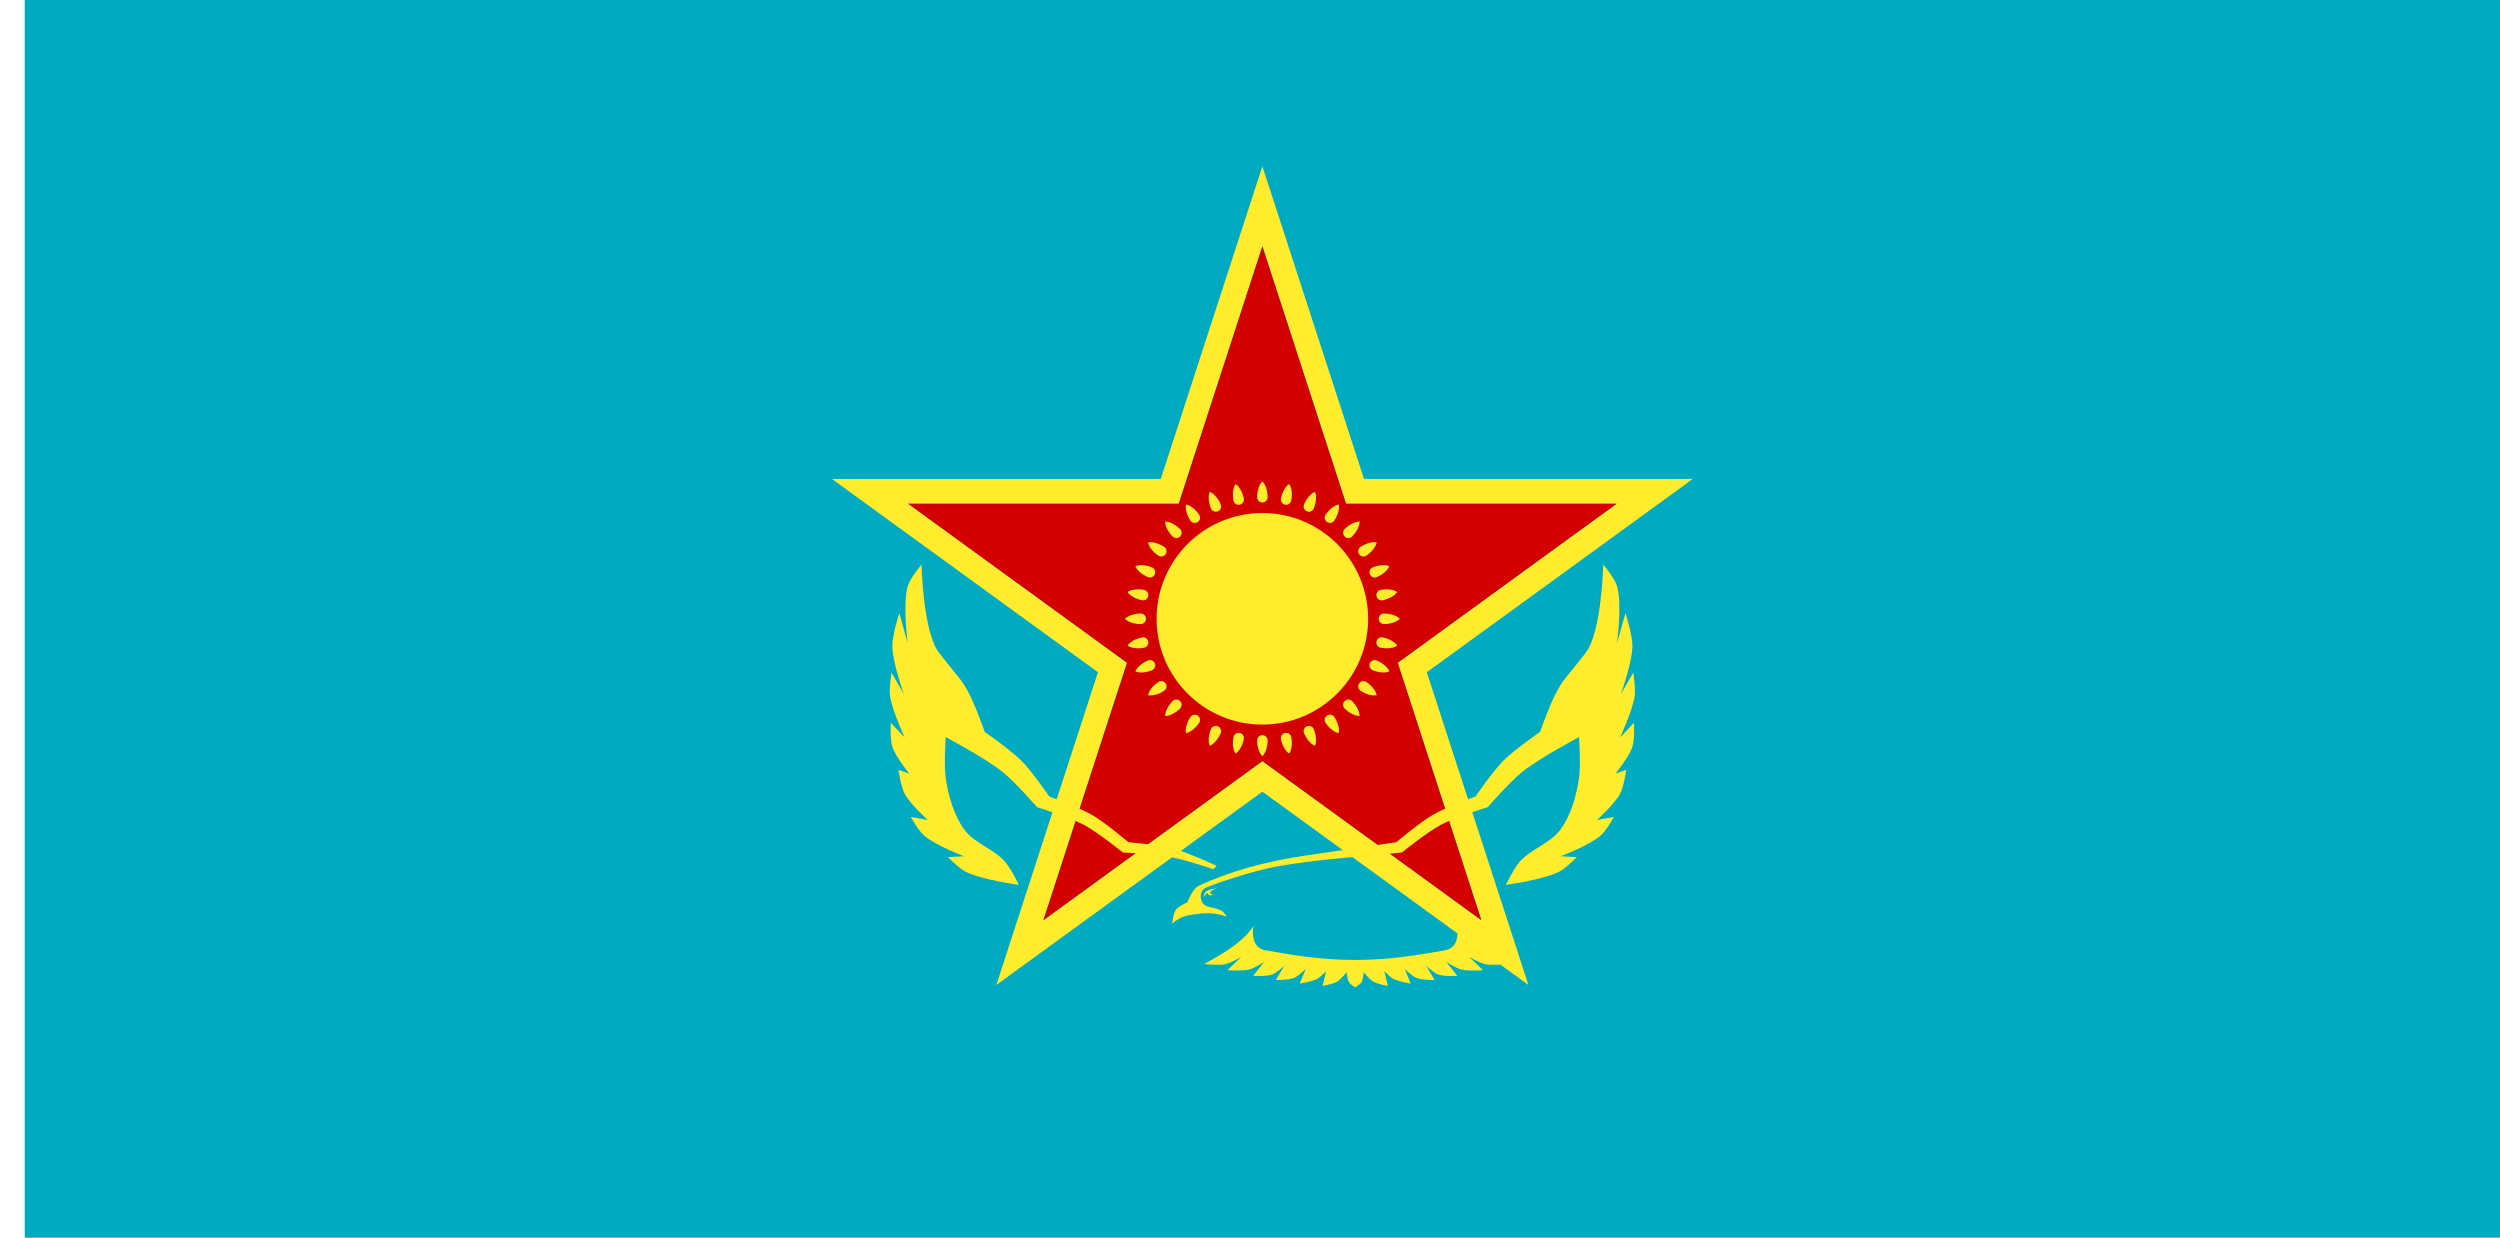
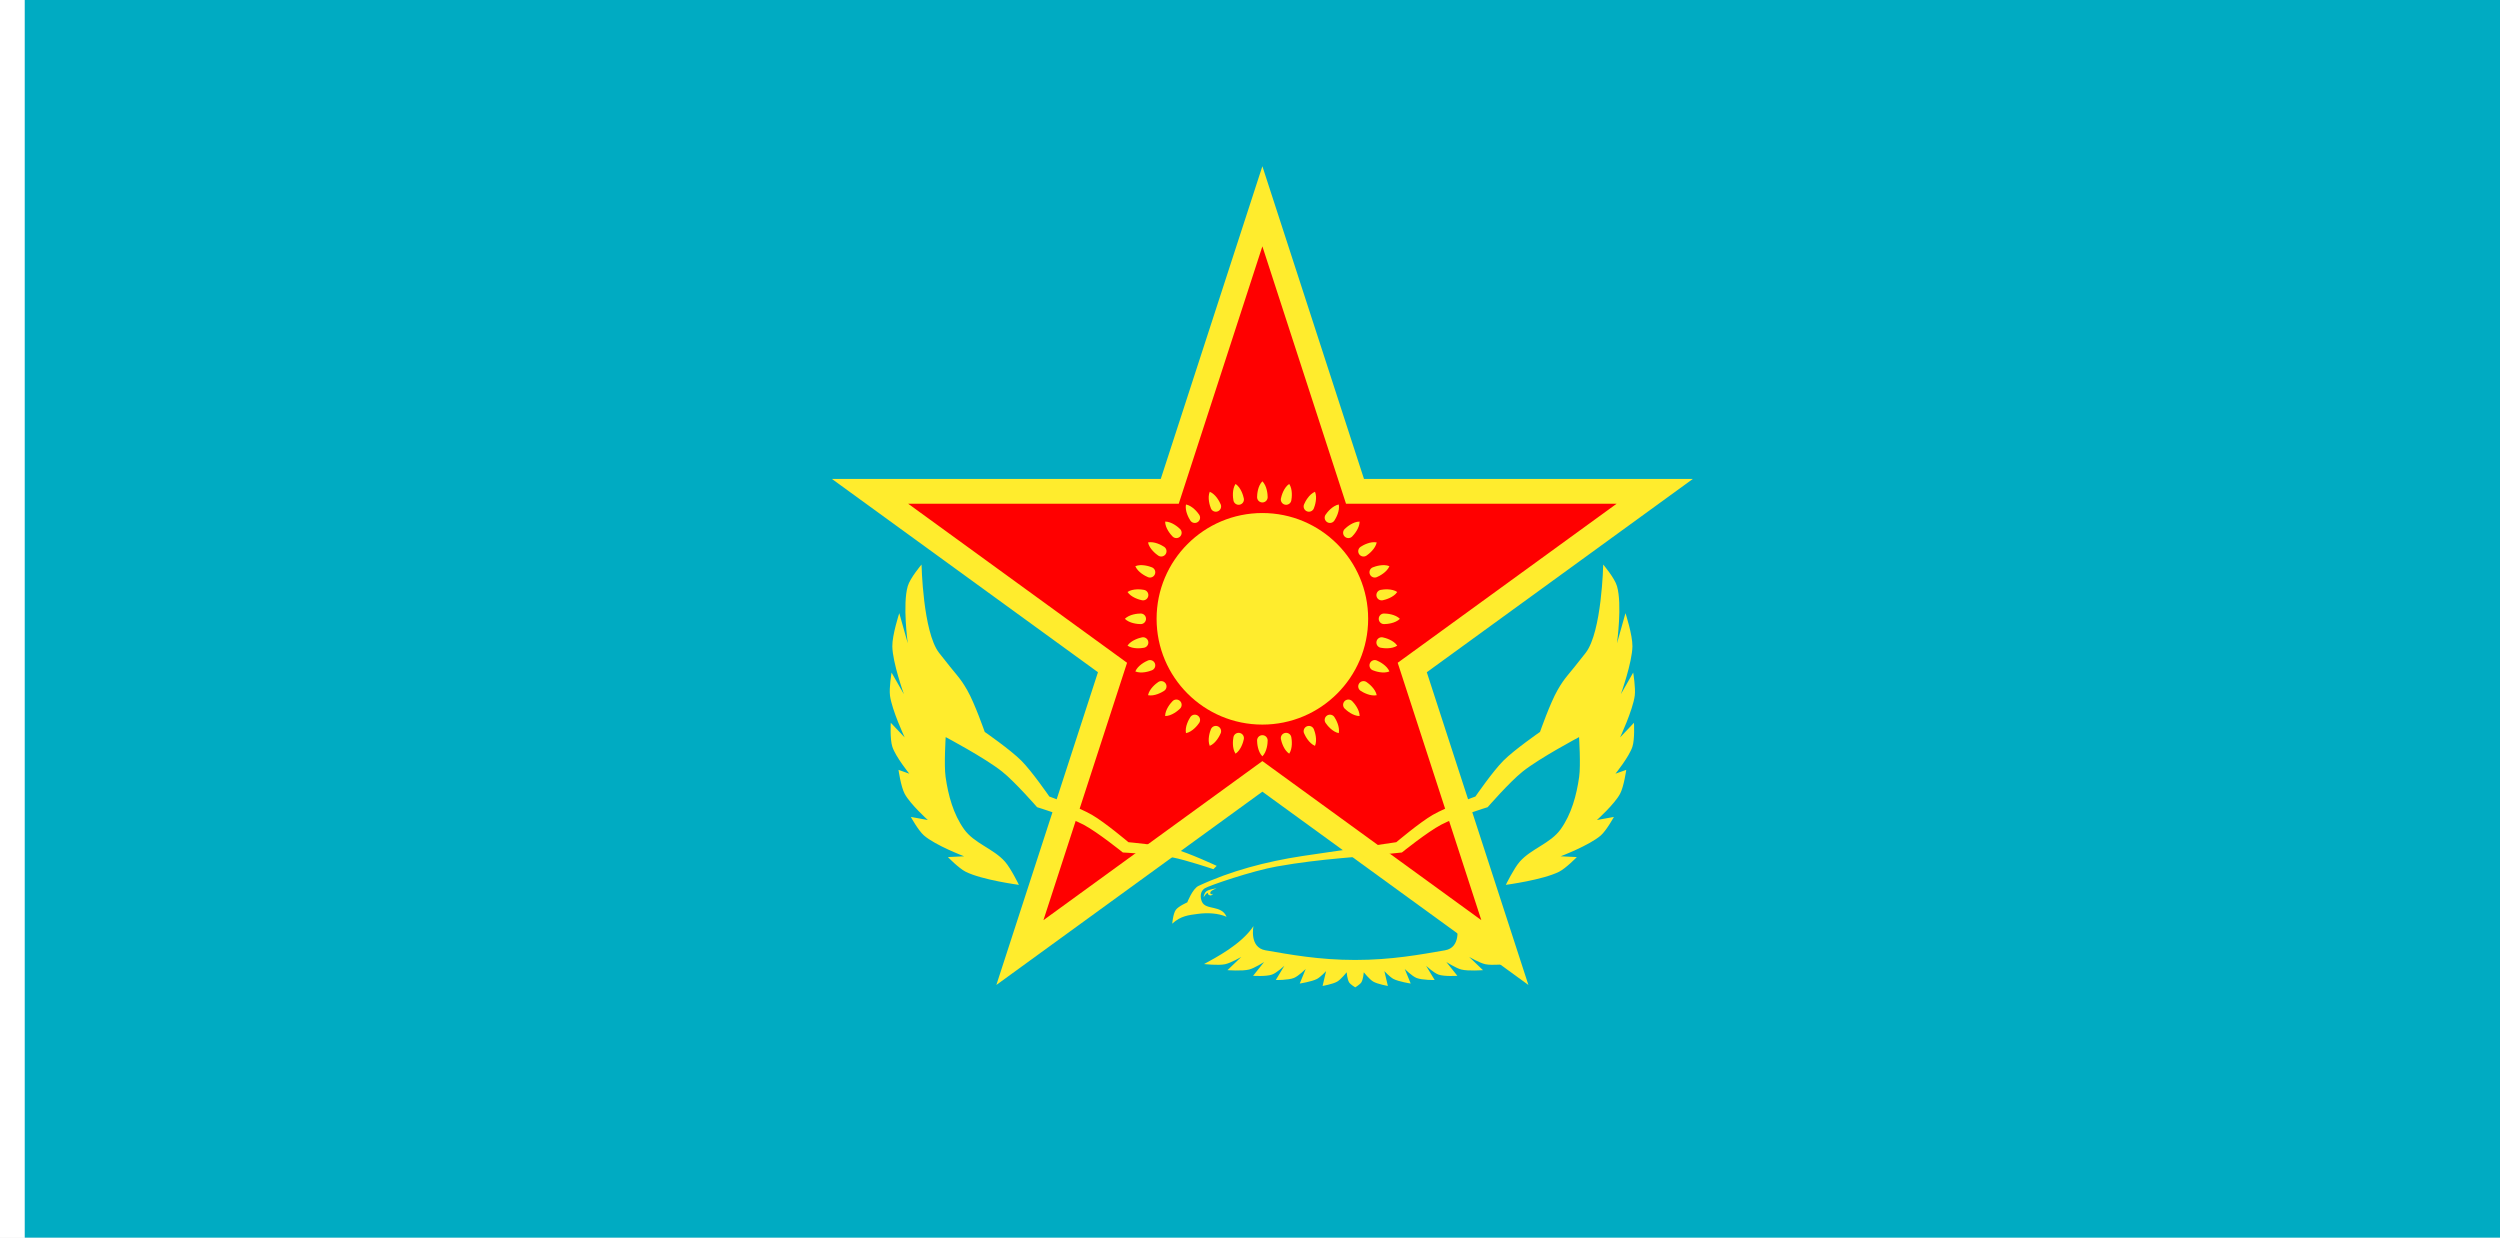
<svg xmlns="http://www.w3.org/2000/svg" width="3636" height="1800" viewBox="0 0 962.025 476.25" version="1.1" id="svg8">
  <defs id="defs2" />
  <g id="layer1" transform="translate(112.3345,-299.2679)">
    <path style="fill:#ffffff;fill-opacity:1;stroke:none;stroke-width:0.512px;stroke-linecap:butt;stroke-linejoin:miter;stroke-opacity:1" d="m -102.81,299.268 h -9.525 v 476.25 h 9.525 z" id="path1079" />
    <path id="path935" d="m 849.69,299.268 h -952.5 v 476.25 h 952.5 z" style="fill:#00abc2;fill-opacity:1;stroke:none;stroke-width:0.516px;stroke-linecap:butt;stroke-linejoin:miter;stroke-opacity:1" />
-     <path style="color:#000000;fill:#ffec2d;stroke-linecap:round;stroke-miterlimit:155;-inkscape-stroke:none;fill-opacity:1" d="M 373.44,363.23 334.338,483.574 H 207.803 l 102.369,74.375 -39.102,120.344 102.369,-74.377 102.371,74.377 -39.102,-120.344 102.369,-74.375 H 412.543 Z m 0,30.828 32.182,99.041 h 104.143 l -84.252,61.213 32.182,99.043 -84.254,-61.213 -84.252,61.213 32.182,-99.043 -84.252,-61.213 h 104.143 z" id="path1" />
-     <path style="color:#000000;fill:#d40000;stroke-linecap:round;stroke-miterlimit:155;-inkscape-stroke:none" d="m 373.44,394.059 32.182,99.041 h 104.143 l -84.252,61.213 32.182,99.043 -84.254,-61.213 -84.252,61.213 32.182,-99.043 -84.252,-61.213 h 104.143 z" id="path2" />
+     <path style="color:#000000;fill:#ffec2d;fill-opacity:1;stroke-linecap:round;stroke-miterlimit:155;-inkscape-stroke:none" d="M 373.44,363.23 334.338,483.574 H 207.803 l 102.369,74.375 -39.102,120.344 102.369,-74.377 102.371,74.377 -39.102,-120.344 102.369,-74.375 H 412.543 Z" id="path1" />
+     <path style="color:#000000;fill:#ff0000;stroke-linecap:round;stroke-miterlimit:155;-inkscape-stroke:none" d="m 373.44,394.059 32.182,99.041 h 104.143 l -84.252,61.213 32.182,99.043 -84.254,-61.213 -84.252,61.213 32.182,-99.043 -84.252,-61.213 h 104.143 z" id="path2" />
    <g id="g1302" style="fill:#ffec2d;fill-opacity:1">
      <path id="path1102" d="m 242.281,516.514 c 0,0 0.53,25.921 6.738,33.959 7.054,9.133 7.846,9.157 10.834,14.354 2.899,5.043 6.745,16.093 6.745,16.093 0,0 9.88,6.84 14.099,11.071 4.116,4.129 10.76,13.788 10.76,13.788 0,0 11.252,4.074 16.404,7.055 5.063,2.93 14.043,10.523 14.043,10.523 0,0 11.867,1.043 17.59,2.58 5.672,1.523 16.368,6.519 16.368,6.519 l -1.277,1.285 c 0,0 -10.453,-3.53 -15.855,-4.564 -6.243,-1.195 -18.978,-1.863 -18.978,-1.863 0,0 -9.668,-7.805 -15.122,-10.699 -5.626,-2.985 -17.882,-6.73 -17.882,-6.73 0,0 -8.466,-9.743 -13.491,-13.735 -6.631,-5.267 -21.681,-13.24 -21.681,-13.24 0,0 -0.681,10.743 -0.042,15.276 1.005,7.139 2.98,14.387 7.129,20.198 3.89,5.449 11.325,7.444 15.743,12.476 2.286,2.603 5.347,8.911 5.347,8.911 0,0 -14.21,-1.888 -20.495,-5.05 -2.639,-1.327 -6.832,-5.644 -6.832,-5.644 l 6.238,-0.297 c 0,0 -11.072,-4.209 -15.446,-8.02 -2.196,-1.913 -5.05,-7.129 -5.05,-7.129 l 6.535,1.188 c 0,0 -6.807,-6.133 -8.911,-10.099 -1.486,-2.8 -2.376,-9.208 -2.376,-9.208 l 4.159,1.485 c 0,0 -5.275,-6.502 -6.535,-10.396 -0.946,-2.927 -0.594,-9.208 -0.594,-9.208 l 5.347,5.644 c 0,0 -4.876,-10.424 -5.644,-16.04 -0.403,-2.95 0.594,-8.911 0.594,-8.911 l 4.753,8.317 c 0,0 -4.357,-12.101 -4.456,-18.416 -0.068,-4.349 2.673,-12.773 2.673,-12.773 l 3.267,11.584 c 0,0 -2.053,-14.947 0,-21.981 0.92,-3.153 5.301,-8.306 5.301,-8.306 z" style="fill:#ffec2d;fill-opacity:1;stroke:none;stroke-width:0.288px;stroke-linecap:butt;stroke-linejoin:miter;stroke-opacity:1" />
      <path style="fill:#ffec2d;fill-opacity:1;stroke:none;stroke-width:0.288px;stroke-linecap:butt;stroke-linejoin:miter;stroke-opacity:1" d="m 379.066,632.683 c 17.722,-3.135 30.966,-3.464 48.062,-5.369 0,0 9.668,-7.805 15.122,-10.699 5.626,-2.985 17.882,-6.73 17.882,-6.73 0,0 8.466,-9.743 13.491,-13.735 6.631,-5.267 21.681,-13.24 21.681,-13.24 0,0 0.681,10.743 0.042,15.276 -1.005,7.139 -2.98,14.387 -7.129,20.198 -3.89,5.449 -11.325,7.444 -15.743,12.476 -2.286,2.603 -5.347,8.911 -5.347,8.911 0,0 14.21,-1.888 20.495,-5.05 2.639,-1.327 6.832,-5.644 6.832,-5.644 l -6.238,-0.297 c 0,0 11.072,-4.209 15.446,-8.02 2.196,-1.913 5.05,-7.129 5.05,-7.129 l -6.535,1.188 c 0,0 6.807,-6.133 8.911,-10.099 1.486,-2.8 2.376,-9.208 2.376,-9.208 l -4.159,1.485 c 0,0 5.275,-6.502 6.535,-10.396 0.946,-2.927 0.594,-9.208 0.594,-9.208 l -5.347,5.644 c 0,0 4.876,-10.424 5.644,-16.04 0.403,-2.95 -0.594,-8.911 -0.594,-8.911 l -4.753,8.317 c 0,0 4.357,-12.101 4.456,-18.416 0.068,-4.349 -2.673,-12.773 -2.673,-12.773 l -3.267,11.584 c 0,0 2.053,-14.947 0,-21.981 -0.92,-3.153 -5.301,-8.306 -5.301,-8.306 h 3e-5 c 0,0 -0.53,25.921 -6.738,33.959 -7.054,9.133 -7.846,9.157 -10.834,14.354 -2.899,5.043 -6.745,16.093 -6.745,16.093 0,0 -9.88,6.84 -14.099,11.071 -4.116,4.129 -10.76,13.788 -10.76,13.788 0,0 -11.252,4.074 -16.404,7.055 -5.063,2.93 -14.043,10.523 -14.043,10.523 -12.001,1.847 -24.148,3.491 -36.208,5.331 -13.977,2.132 -27.651,5.763 -39.888,11.479 -2.323,1.085 -4.34,6.35 -4.34,6.35 0,0 -3.395,1.462 -4.421,2.893 -1.063,1.484 -1.366,5.305 -1.366,5.305 3.226,-3.022 6.389,-3.315 9.886,-3.778 3.66,-0.484 7.751,-0.298 11.018,1.125 -1.956,-4.69 -8,-2.404 -9.478,-5.8 -0.696,-1.6 -0.769,-3.923 1.045,-5.131 1.571,-1.046 18.291,-6.759 27.841,-8.449 z" id="path1108" />
      <path style="fill:#ffec2d;fill-opacity:1;stroke:none;stroke-width:0.265px;stroke-linecap:butt;stroke-linejoin:miter;stroke-opacity:1" d="m 406.801,677.264 c -0.701,-1.118 -0.924,-3.85 -0.924,-3.85 0,0 -2.159,2.709 -3.617,3.572 -1.691,1 -5.65,1.681 -5.65,1.681 l 1.348,-5.698 c 0,0 -2.128,2.283 -3.483,2.998 -2.03,1.072 -6.654,1.777 -6.654,1.777 l 2.295,-5.609 c 0,0 -2.773,2.753 -4.538,3.462 -2.171,0.872 -6.976,0.787 -6.976,0.787 l 3.295,-5.478 c 0,0 -2.919,2.74 -4.753,3.393 -2.29,0.816 -7.279,0.471 -7.279,0.471 l 4.25,-5.32 c 0,0 -3.686,2.376 -5.775,2.903 -2.694,0.68 -8.334,0.24 -8.334,0.24 l 5.337,-5.105 c 0,0 -4.027,2.354 -6.271,2.826 -2.632,0.553 -8.068,-0.071 -8.068,-0.071 4.341,-2.413 14.337,-7.508 19.017,-14.607 0,0 -1.75,8.219 4.604,9.318 9.543,1.65 20.569,3.714 34.546,3.714 13.977,0 25.003,-2.064 34.546,-3.714 6.354,-1.099 4.604,-9.318 4.604,-9.318 4.68,7.099 14.676,12.195 19.017,14.607 0,0 -5.436,0.625 -8.068,0.071 -2.244,-0.472 -6.271,-2.826 -6.271,-2.826 l 5.337,5.105 c 0,0 -5.639,0.44 -8.334,-0.24 -2.089,-0.527 -5.775,-2.903 -5.775,-2.903 l 4.25,5.32 c 0,0 -4.989,0.345 -7.279,-0.471 -1.834,-0.653 -4.753,-3.393 -4.753,-3.393 l 3.295,5.478 c 0,0 -4.804,0.085 -6.976,-0.787 -1.766,-0.709 -4.538,-3.462 -4.538,-3.462 l 2.295,5.609 c 0,0 -4.624,-0.705 -6.654,-1.777 -1.355,-0.715 -3.483,-2.998 -3.483,-2.998 l 1.348,5.698 c 0,0 -3.958,-0.68 -5.65,-1.681 -1.458,-0.863 -3.617,-3.572 -3.617,-3.572 0,0 -0.223,2.731 -0.924,3.85 -0.543,0.867 -2.372,1.946 -2.372,1.946 0,0 -1.829,-1.079 -2.372,-1.946 z" id="path1146" />
      <path style="fill:#ffec2d;fill-opacity:1;stroke:none;stroke-width:0.377px;stroke-linecap:butt;stroke-linejoin:miter;stroke-opacity:1" d="m 355.814,641.107 c 0,0 -3.012,0.361 -4.026,1.224 -0.627,0.534 -0.993,1.803 -0.918,2.142 0.479,-0.6 0.742,-1.216 1.531,-1.685 0,0 0.083,0.577 0.305,0.767 0.238,0.204 0.625,0.333 0.954,0.275 0.384,-0.067 0.883,-0.673 0.883,-0.673 0,0 -0.563,0.299 -0.837,0.214 -0.164,-0.051 -0.259,-0.228 -0.293,-0.376 -0.046,-0.202 0.007,-0.434 0.141,-0.604 0.505,-0.647 2.261,-1.284 2.261,-1.284 z" id="path906" />
    </g>
    <g style="fill:#ffec2d;fill-opacity:1" id="g1096" transform="matrix(0.4273504,0,0,0.4273504,213.8505,323.5678)">
      <circle style="opacity:1;fill:#ffec2d;fill-opacity:1;fill-rule:evenodd;stroke:none;stroke-width:0.743;stroke-linecap:round;stroke-linejoin:round;stroke-miterlimit:4;stroke-dasharray:none;stroke-dashoffset:0;stroke-opacity:1;paint-order:normal" id="path939" cx="373.44" cy="500.351" r="95.25" />
      <path id="path949" d="m 378.203,390.814 c 0,-2.63 -0.625,-10.15 -4.763,-14.287 -4.138,4.138 -4.763,11.657 -4.763,14.287 0,2.63 2.132,4.763 4.763,4.763 2.63,0 4.763,-2.132 4.763,-4.763 z" style="opacity:1;fill:#ffec2d;fill-opacity:1;fill-rule:evenodd;stroke:none;stroke-width:0.037;stroke-linecap:round;stroke-linejoin:round;stroke-miterlimit:4;stroke-dasharray:none;stroke-dashoffset:0;stroke-opacity:1;paint-order:normal" />
      <path style="opacity:1;fill:#ffec2d;fill-opacity:1;fill-rule:evenodd;stroke:none;stroke-width:0.037;stroke-linecap:round;stroke-linejoin:round;stroke-miterlimit:4;stroke-dasharray:none;stroke-dashoffset:0;stroke-opacity:1;paint-order:normal" d="m 378.203,609.889 c 0,2.63 -0.625,10.15 -4.763,14.287 -4.138,-4.138 -4.763,-11.657 -4.763,-14.287 0,-2.63 2.132,-4.763 4.763,-4.763 2.63,0 4.763,2.132 4.763,4.763 z" id="path953" />
      <path style="opacity:1;fill:#ffec2d;fill-opacity:1;fill-rule:evenodd;stroke:none;stroke-width:0.037;stroke-linecap:round;stroke-linejoin:round;stroke-miterlimit:4;stroke-dasharray:none;stroke-dashoffset:0;stroke-opacity:1;paint-order:normal" d="m 263.903,495.589 c -2.63,0 -10.15,0.625 -14.287,4.763 4.138,4.138 11.657,4.762 14.287,4.762 2.63,0 4.763,-2.132 4.763,-4.762 0,-2.63 -2.132,-4.763 -4.763,-4.763 z" id="path877" />
      <path id="path879" d="m 482.978,495.589 c 2.63,0 10.15,0.625 14.287,4.763 -4.138,4.138 -11.657,4.763 -14.287,4.763 -2.63,0 -4.763,-2.132 -4.763,-4.763 0,-2.63 2.132,-4.763 4.763,-4.763 z" style="opacity:1;fill:#ffec2d;fill-opacity:1;fill-rule:evenodd;stroke:none;stroke-width:0.037;stroke-linecap:round;stroke-linejoin:round;stroke-miterlimit:4;stroke-dasharray:none;stroke-dashoffset:0;stroke-opacity:1;paint-order:normal" />
      <path style="opacity:1;fill:#ffec2d;fill-opacity:1;fill-rule:evenodd;stroke:none;stroke-width:0.037;stroke-linecap:round;stroke-linejoin:round;stroke-miterlimit:4;stroke-dasharray:none;stroke-dashoffset:0;stroke-opacity:1;paint-order:normal" d="m 299.353,419.529 c -1.86,-1.86 -7.619,-6.735 -13.47,-6.735 0,5.852 4.875,11.611 6.735,13.47 1.86,1.86 4.875,1.86 6.735,0 1.86,-1.86 1.86,-4.875 0,-6.735 z" id="path881" />
      <path id="path883" d="m 454.263,574.438 c 1.86,1.86 6.735,7.619 6.735,13.47 -5.852,0 -11.611,-4.875 -13.47,-6.735 -1.86,-1.86 -1.86,-4.875 0,-6.735 1.86,-1.86 4.875,-1.86 6.735,0 z" style="opacity:1;fill:#ffec2d;fill-opacity:1;fill-rule:evenodd;stroke:none;stroke-width:0.037;stroke-linecap:round;stroke-linejoin:round;stroke-miterlimit:4;stroke-dasharray:none;stroke-dashoffset:0;stroke-opacity:1;paint-order:normal" />
      <path id="path885" d="m 292.618,574.438 c -1.86,1.86 -6.735,7.619 -6.735,13.47 5.852,0 11.611,-4.875 13.47,-6.735 1.86,-1.86 1.86,-4.875 10e-6,-6.735 -1.86,-1.86 -4.875,-1.86 -6.735,0 z" style="opacity:1;fill:#ffec2d;fill-opacity:1;fill-rule:evenodd;stroke:none;stroke-width:0.037;stroke-linecap:round;stroke-linejoin:round;stroke-miterlimit:4;stroke-dasharray:none;stroke-dashoffset:0;stroke-opacity:1;paint-order:normal" />
      <path style="opacity:1;fill:#ffec2d;fill-opacity:1;fill-rule:evenodd;stroke:none;stroke-width:0.037;stroke-linecap:round;stroke-linejoin:round;stroke-miterlimit:4;stroke-dasharray:none;stroke-dashoffset:0;stroke-opacity:1;paint-order:normal" d="m 447.528,419.529 c 1.86,-1.86 7.619,-6.735 13.47,-6.735 0,5.852 -4.875,11.611 -6.735,13.47 -1.86,1.86 -4.875,1.86 -6.735,0 -1.86,-1.86 -1.86,-4.875 0,-6.735 z" id="path887" />
      <path style="opacity:1;fill:#ffec2d;fill-opacity:1;fill-rule:evenodd;stroke:none;stroke-width:0.037;stroke-linecap:round;stroke-linejoin:round;stroke-miterlimit:4;stroke-dasharray:none;stroke-dashoffset:0;stroke-opacity:1;paint-order:normal" d="m 419.759,400.974 c 1.007,-2.43 3.307,-9.616 1.068,-15.022 -5.406,2.239 -8.861,8.947 -9.868,11.377 -1.007,2.43 0.147,5.216 2.577,6.223 2.43,1.007 5.216,-0.147 6.223,-2.577 z" id="path889" />
      <path id="path891" d="m 335.922,603.373 c -1.007,2.43 -4.461,9.138 -9.868,11.377 -2.239,-5.406 0.061,-12.592 1.068,-15.022 1.007,-2.43 3.792,-3.584 6.223,-2.577 2.43,1.007 3.584,3.792 2.577,6.223 z" style="opacity:1;fill:#ffec2d;fill-opacity:1;fill-rule:evenodd;stroke:none;stroke-width:0.037;stroke-linecap:round;stroke-linejoin:round;stroke-miterlimit:4;stroke-dasharray:none;stroke-dashoffset:0;stroke-opacity:1;paint-order:normal" />
      <path id="path893" d="m 274.064,454.033 c -2.43,-1.007 -9.616,-3.307 -15.022,-1.068 2.239,5.406 8.947,8.861 11.377,9.868 2.43,1.007 5.216,-0.147 6.223,-2.577 1.007,-2.43 -0.147,-5.216 -2.577,-6.223 z" style="opacity:1;fill:#ffec2d;fill-opacity:1;fill-rule:evenodd;stroke:none;stroke-width:0.037;stroke-linecap:round;stroke-linejoin:round;stroke-miterlimit:4;stroke-dasharray:none;stroke-dashoffset:0;stroke-opacity:1;paint-order:normal" />
      <path style="opacity:1;fill:#ffec2d;fill-opacity:1;fill-rule:evenodd;stroke:none;stroke-width:0.037;stroke-linecap:round;stroke-linejoin:round;stroke-miterlimit:4;stroke-dasharray:none;stroke-dashoffset:0;stroke-opacity:1;paint-order:normal" d="m 476.462,537.869 c 2.43,1.007 9.138,4.461 11.377,9.868 -5.406,2.239 -12.592,-0.061 -15.022,-1.068 -2.43,-1.007 -3.584,-3.792 -2.577,-6.223 1.007,-2.43 3.792,-3.584 6.223,-2.577 z" id="path895" />
      <path id="path897" d="m 335.922,397.329 c -1.007,-2.43 -4.461,-9.138 -9.868,-11.377 -2.239,5.406 0.061,12.592 1.068,15.022 1.007,2.43 3.792,3.584 6.223,2.577 2.43,-1.007 3.584,-3.792 2.577,-6.223 z" style="opacity:1;fill:#ffec2d;fill-opacity:1;fill-rule:evenodd;stroke:none;stroke-width:0.037;stroke-linecap:round;stroke-linejoin:round;stroke-miterlimit:4;stroke-dasharray:none;stroke-dashoffset:0;stroke-opacity:1;paint-order:normal" />
      <path style="opacity:1;fill:#ffec2d;fill-opacity:1;fill-rule:evenodd;stroke:none;stroke-width:0.037;stroke-linecap:round;stroke-linejoin:round;stroke-miterlimit:4;stroke-dasharray:none;stroke-dashoffset:0;stroke-opacity:1;paint-order:normal" d="m 419.759,599.728 c 1.007,2.43 3.307,9.616 1.068,15.022 -5.406,-2.239 -8.861,-8.947 -9.868,-11.377 -1.007,-2.43 0.147,-5.216 2.577,-6.223 2.43,-1.007 5.216,0.147 6.223,2.577 z" id="path899" />
      <path style="opacity:1;fill:#ffec2d;fill-opacity:1;fill-rule:evenodd;stroke:none;stroke-width:0.037;stroke-linecap:round;stroke-linejoin:round;stroke-miterlimit:4;stroke-dasharray:none;stroke-dashoffset:0;stroke-opacity:1;paint-order:normal" d="m 270.418,537.869 c -2.43,1.007 -9.138,4.461 -11.377,9.868 5.406,2.239 12.592,-0.061 15.022,-1.068 2.43,-1.007 3.584,-3.792 2.577,-6.222 -1.007,-2.43 -3.792,-3.584 -6.223,-2.577 z" id="path901" />
      <path id="path903" d="m 472.817,454.033 c 2.43,-1.007 9.616,-3.307 15.022,-1.068 -2.239,5.406 -8.947,8.861 -11.377,9.868 -2.43,1.007 -5.216,-0.147 -6.223,-2.577 -1.007,-2.43 0.147,-5.216 2.577,-6.223 z" style="opacity:1;fill:#ffec2d;fill-opacity:1;fill-rule:evenodd;stroke:none;stroke-width:0.037;stroke-linecap:round;stroke-linejoin:round;stroke-miterlimit:4;stroke-dasharray:none;stroke-dashoffset:0;stroke-opacity:1;paint-order:normal" />
      <path style="opacity:1;fill:#ffec2d;fill-opacity:1;fill-rule:evenodd;stroke:none;stroke-width:0.037;stroke-linecap:round;stroke-linejoin:round;stroke-miterlimit:4;stroke-dasharray:none;stroke-dashoffset:0;stroke-opacity:1;paint-order:normal" d="m 399.481,393.848 c 0.513,-2.58 1.367,-10.076 -1.884,-14.942 -4.866,3.251 -6.945,10.504 -7.458,13.084 -0.513,2.58 1.162,5.087 3.742,5.6 2.58,0.513 5.087,-1.162 5.6,-3.742 z" id="path905" />
      <path id="path907" d="m 356.742,608.713 c -0.513,2.58 -2.593,9.833 -7.458,13.084 -3.251,-4.866 -2.397,-12.362 -1.884,-14.942 0.513,-2.58 3.02,-4.255 5.6,-3.742 2.58,0.513 4.255,3.02 3.742,5.6 z" style="opacity:1;fill:#ffec2d;fill-opacity:1;fill-rule:evenodd;stroke:none;stroke-width:0.037;stroke-linecap:round;stroke-linejoin:round;stroke-miterlimit:4;stroke-dasharray:none;stroke-dashoffset:0;stroke-opacity:1;paint-order:normal" />
      <path id="path909" d="m 266.937,474.31 c -2.58,-0.513 -10.076,-1.367 -14.942,1.884 3.251,4.866 10.504,6.945 13.084,7.458 2.58,0.513 5.087,-1.162 5.6,-3.742 0.513,-2.58 -1.162,-5.087 -3.742,-5.6 z" style="opacity:1;fill:#ffec2d;fill-opacity:1;fill-rule:evenodd;stroke:none;stroke-width:0.037;stroke-linecap:round;stroke-linejoin:round;stroke-miterlimit:4;stroke-dasharray:none;stroke-dashoffset:0;stroke-opacity:1;paint-order:normal" />
      <path style="opacity:1;fill:#ffec2d;fill-opacity:1;fill-rule:evenodd;stroke:none;stroke-width:0.037;stroke-linecap:round;stroke-linejoin:round;stroke-miterlimit:4;stroke-dasharray:none;stroke-dashoffset:0;stroke-opacity:1;paint-order:normal" d="m 481.802,517.05 c 2.58,0.513 9.833,2.593 13.084,7.458 -4.866,3.251 -12.362,2.397 -14.942,1.884 -2.58,-0.513 -4.255,-3.02 -3.742,-5.6 0.513,-2.58 3.02,-4.255 5.6,-3.742 z" id="path911" />
      <path id="path913" d="m 316.545,406.628 c -1.461,-2.187 -6.158,-8.092 -11.898,-9.234 -1.142,5.739 2.517,12.339 3.978,14.526 1.461,2.187 4.419,2.775 6.606,1.314 2.187,-1.461 2.775,-4.419 1.314,-6.606 z" style="opacity:1;fill:#ffec2d;fill-opacity:1;fill-rule:evenodd;stroke:none;stroke-width:0.037;stroke-linecap:round;stroke-linejoin:round;stroke-miterlimit:4;stroke-dasharray:none;stroke-dashoffset:0;stroke-opacity:1;paint-order:normal" />
      <path style="opacity:1;fill:#ffec2d;fill-opacity:1;fill-rule:evenodd;stroke:none;stroke-width:0.037;stroke-linecap:round;stroke-linejoin:round;stroke-miterlimit:4;stroke-dasharray:none;stroke-dashoffset:0;stroke-opacity:1;paint-order:normal" d="m 438.256,588.782 c 1.461,2.187 5.119,8.786 3.978,14.526 -5.739,-1.142 -10.436,-7.047 -11.898,-9.234 -1.461,-2.187 -0.873,-5.144 1.314,-6.606 2.187,-1.461 5.144,-0.873 6.606,1.314 z" id="path915" />
      <path style="opacity:1;fill:#ffec2d;fill-opacity:1;fill-rule:evenodd;stroke:none;stroke-width:0.037;stroke-linecap:round;stroke-linejoin:round;stroke-miterlimit:4;stroke-dasharray:none;stroke-dashoffset:0;stroke-opacity:1;paint-order:normal" d="m 279.717,557.247 c -2.187,1.461 -8.092,6.158 -9.234,11.898 5.739,1.142 12.339,-2.517 14.526,-3.978 2.187,-1.461 2.775,-4.419 1.314,-6.606 -1.461,-2.187 -4.419,-2.775 -6.606,-1.314 z" id="path917" />
      <path id="path919" d="m 461.872,435.536 c 2.187,-1.461 8.786,-5.119 14.526,-3.978 -1.142,5.739 -7.047,10.436 -9.234,11.898 -2.187,1.461 -5.144,0.873 -6.606,-1.314 -1.461,-2.187 -0.873,-5.144 1.314,-6.606 z" style="opacity:1;fill:#ffec2d;fill-opacity:1;fill-rule:evenodd;stroke:none;stroke-width:0.037;stroke-linecap:round;stroke-linejoin:round;stroke-miterlimit:4;stroke-dasharray:none;stroke-dashoffset:0;stroke-opacity:1;paint-order:normal" />
      <path id="path921" d="m 438.256,411.92 c 1.461,-2.187 5.119,-8.786 3.978,-14.526 -5.739,1.142 -10.436,7.047 -11.898,9.234 -1.461,2.187 -0.873,5.144 1.314,6.606 2.187,1.461 5.144,0.873 6.606,-1.314 z" style="opacity:1;fill:#ffec2d;fill-opacity:1;fill-rule:evenodd;stroke:none;stroke-width:0.037;stroke-linecap:round;stroke-linejoin:round;stroke-miterlimit:4;stroke-dasharray:none;stroke-dashoffset:0;stroke-opacity:1;paint-order:normal" />
      <path style="opacity:1;fill:#ffec2d;fill-opacity:1;fill-rule:evenodd;stroke:none;stroke-width:0.037;stroke-linecap:round;stroke-linejoin:round;stroke-miterlimit:4;stroke-dasharray:none;stroke-dashoffset:0;stroke-opacity:1;paint-order:normal" d="m 316.545,594.074 c -1.461,2.187 -6.158,8.092 -11.898,9.234 -1.142,-5.739 2.517,-12.339 3.978,-14.526 1.461,-2.187 4.419,-2.775 6.606,-1.314 2.187,1.461 2.775,4.419 1.314,6.606 z" id="path923" />
      <path style="opacity:1;fill:#ffec2d;fill-opacity:1;fill-rule:evenodd;stroke:none;stroke-width:0.037;stroke-linecap:round;stroke-linejoin:round;stroke-miterlimit:4;stroke-dasharray:none;stroke-dashoffset:0;stroke-opacity:1;paint-order:normal" d="m 285.009,435.536 c -2.187,-1.461 -8.786,-5.119 -14.526,-3.978 1.142,5.739 7.047,10.436 9.234,11.898 2.187,1.461 5.144,0.873 6.606,-1.314 1.461,-2.187 0.873,-5.144 -1.314,-6.606 z" id="path925" />
      <path id="path927" d="m 467.163,557.247 c 2.187,1.461 8.092,6.158 9.234,11.898 -5.739,1.142 -12.339,-2.517 -14.526,-3.978 -2.187,-1.461 -2.775,-4.419 -1.314,-6.606 1.461,-2.187 4.419,-2.775 6.606,-1.314 z" style="opacity:1;fill:#ffec2d;fill-opacity:1;fill-rule:evenodd;stroke:none;stroke-width:0.037;stroke-linecap:round;stroke-linejoin:round;stroke-miterlimit:4;stroke-dasharray:none;stroke-dashoffset:0;stroke-opacity:1;paint-order:normal" />
      <path style="opacity:1;fill:#ffec2d;fill-opacity:1;fill-rule:evenodd;stroke:none;stroke-width:0.037;stroke-linecap:round;stroke-linejoin:round;stroke-miterlimit:4;stroke-dasharray:none;stroke-dashoffset:0;stroke-opacity:1;paint-order:normal" d="m 356.742,391.989 c -0.513,-2.58 -2.593,-9.833 -7.458,-13.084 -3.251,4.866 -2.397,12.362 -1.884,14.942 0.513,2.58 3.02,4.255 5.6,3.742 2.58,-0.513 4.255,-3.02 3.742,-5.6 z" id="path929" />
      <path id="path931" d="m 399.481,606.855 c 0.513,2.58 1.367,10.076 -1.884,14.942 -4.866,-3.251 -6.945,-10.504 -7.458,-13.084 -0.513,-2.58 1.162,-5.087 3.742,-5.6 2.58,-0.513 5.087,1.162 5.6,3.742 z" style="opacity:1;fill:#ffec2d;fill-opacity:1;fill-rule:evenodd;stroke:none;stroke-width:0.037;stroke-linecap:round;stroke-linejoin:round;stroke-miterlimit:4;stroke-dasharray:none;stroke-dashoffset:0;stroke-opacity:1;paint-order:normal" />
      <path id="path933" d="m 265.079,517.05 c -2.58,0.513 -9.833,2.593 -13.084,7.458 4.866,3.251 12.362,2.397 14.942,1.884 2.58,-0.513 4.255,-3.02 3.742,-5.6 -0.513,-2.58 -3.02,-4.255 -5.6,-3.742 z" style="opacity:1;fill:#ffec2d;fill-opacity:1;fill-rule:evenodd;stroke:none;stroke-width:0.037;stroke-linecap:round;stroke-linejoin:round;stroke-miterlimit:4;stroke-dasharray:none;stroke-dashoffset:0;stroke-opacity:1;paint-order:normal" />
      <path style="opacity:1;fill:#ffec2d;fill-opacity:1;fill-rule:evenodd;stroke:none;stroke-width:0.037;stroke-linecap:round;stroke-linejoin:round;stroke-miterlimit:4;stroke-dasharray:none;stroke-dashoffset:0;stroke-opacity:1;paint-order:normal" d="m 479.944,474.311 c 2.58,-0.513 10.076,-1.367 14.942,1.884 -3.251,4.866 -10.504,6.945 -13.084,7.458 -2.58,0.513 -5.087,-1.162 -5.6,-3.742 -0.513,-2.58 1.162,-5.087 3.742,-5.6 z" id="path937" />
    </g>
  </g>
</svg>
